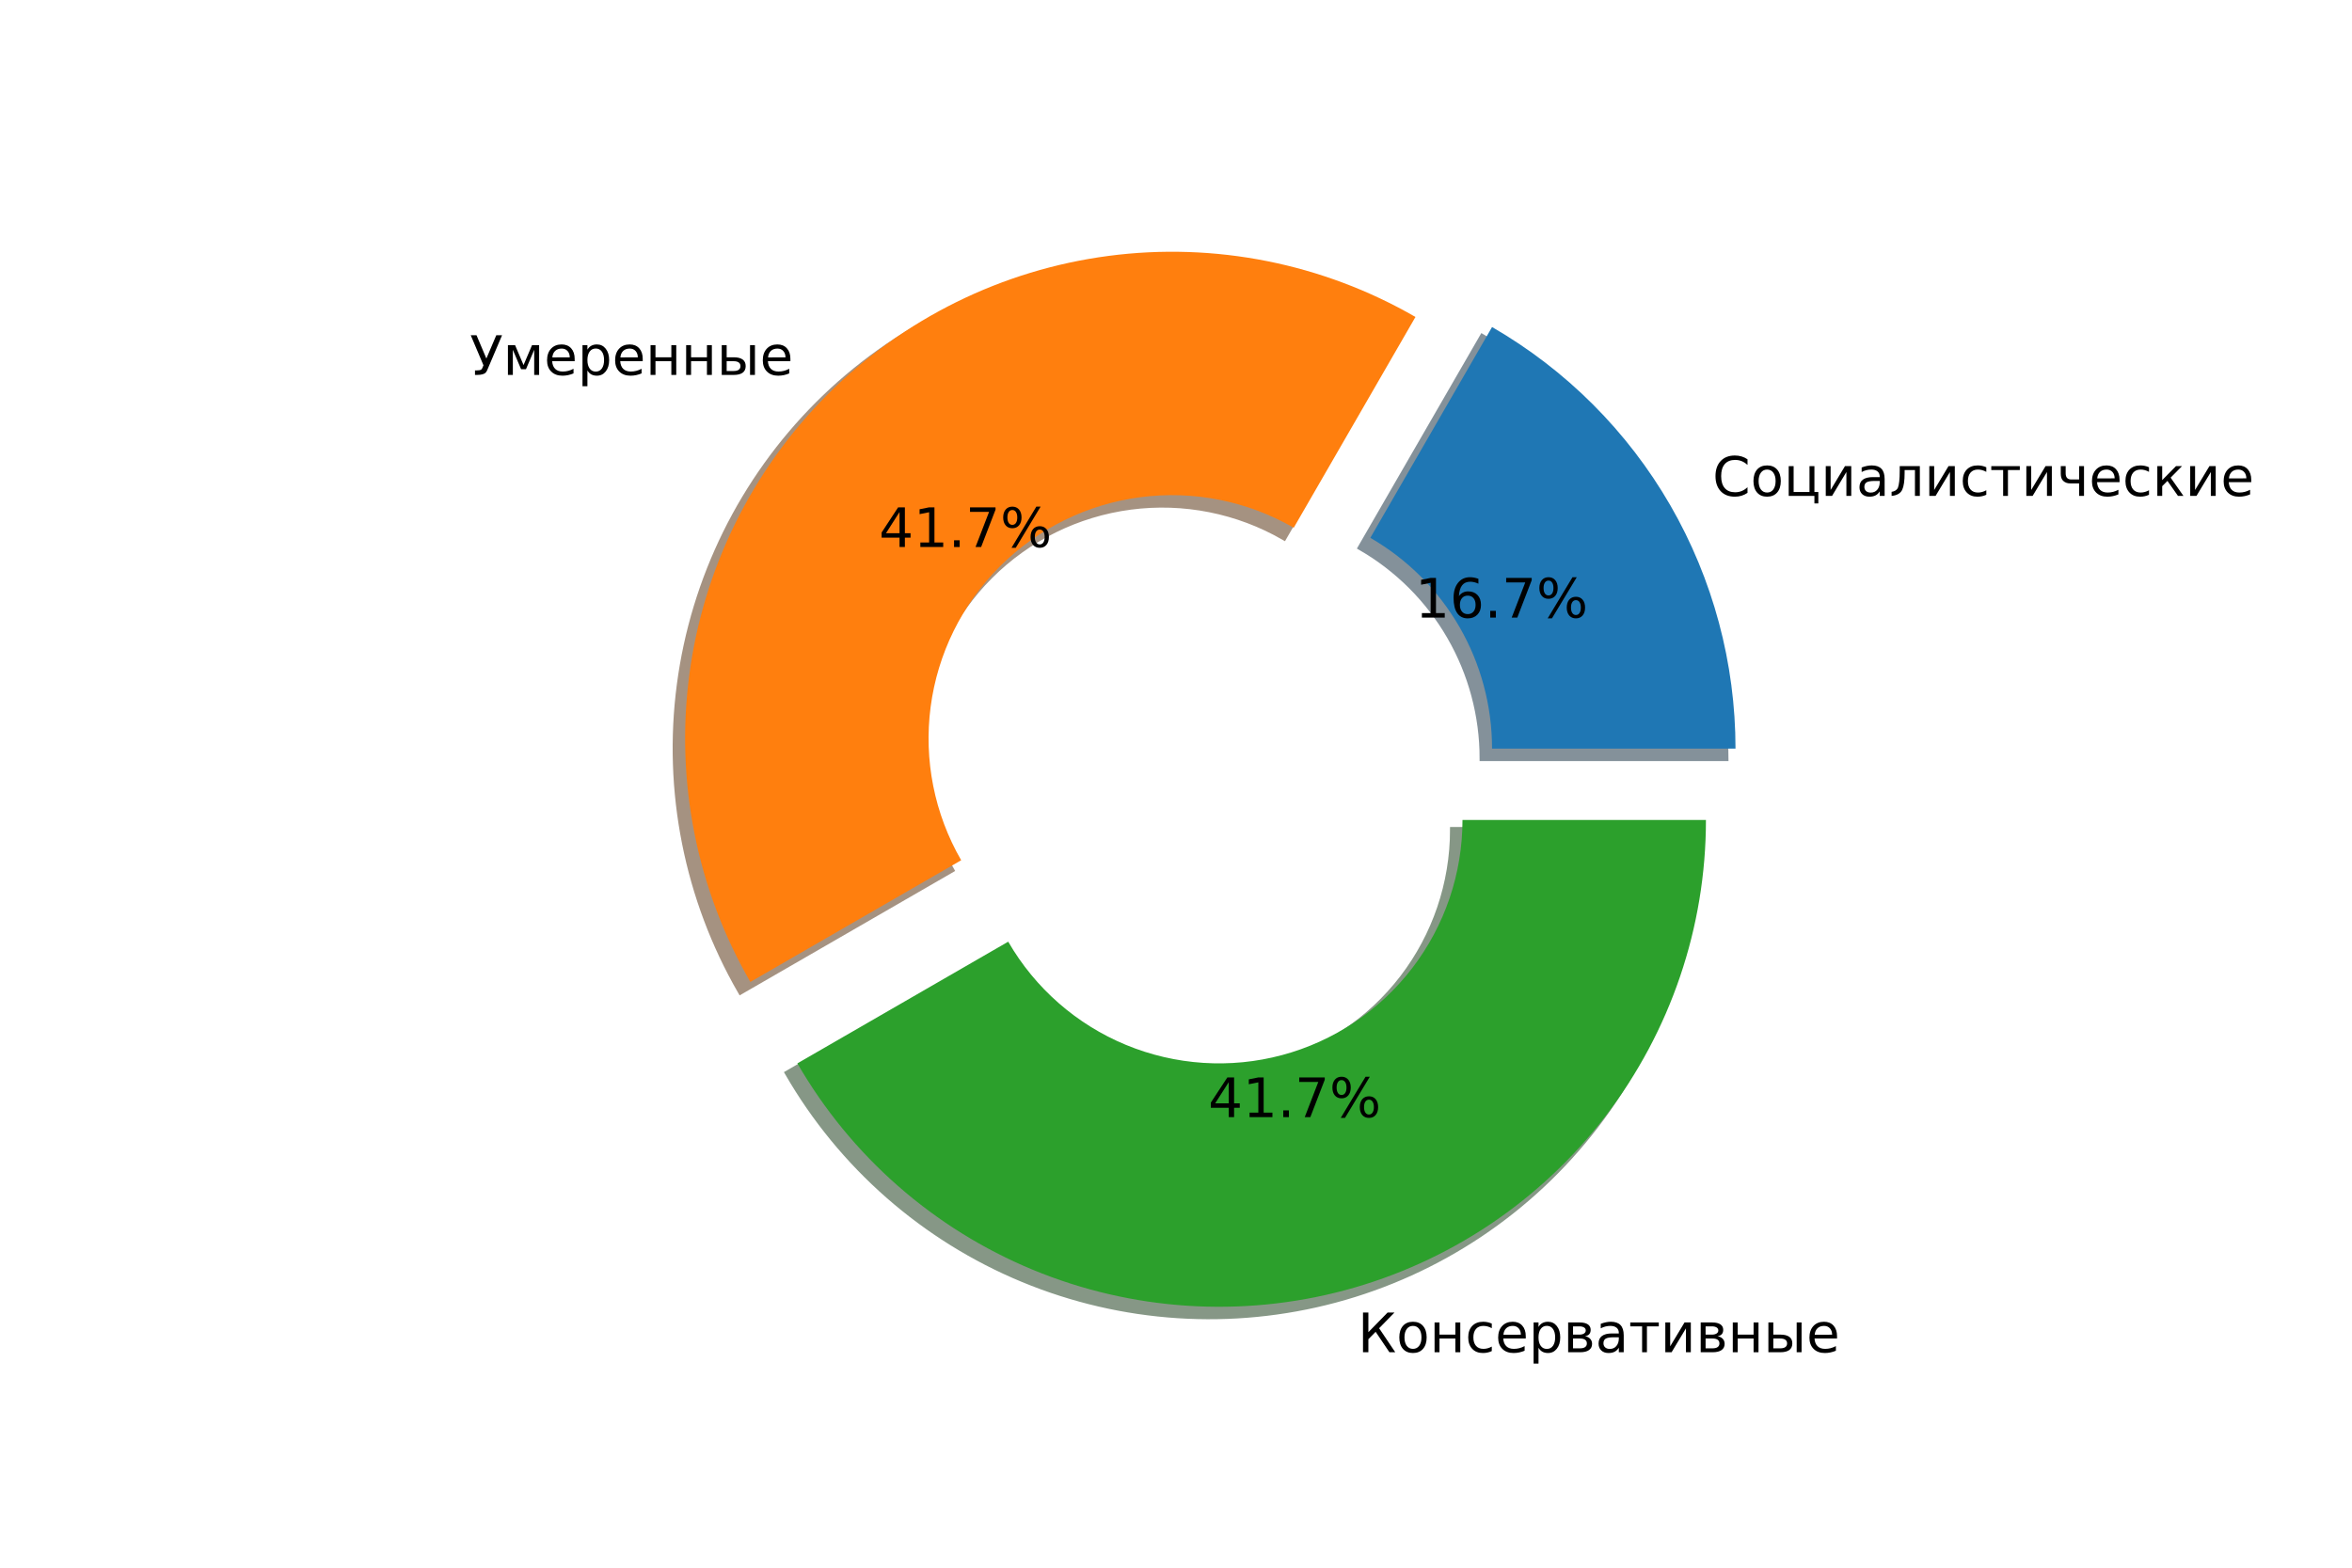
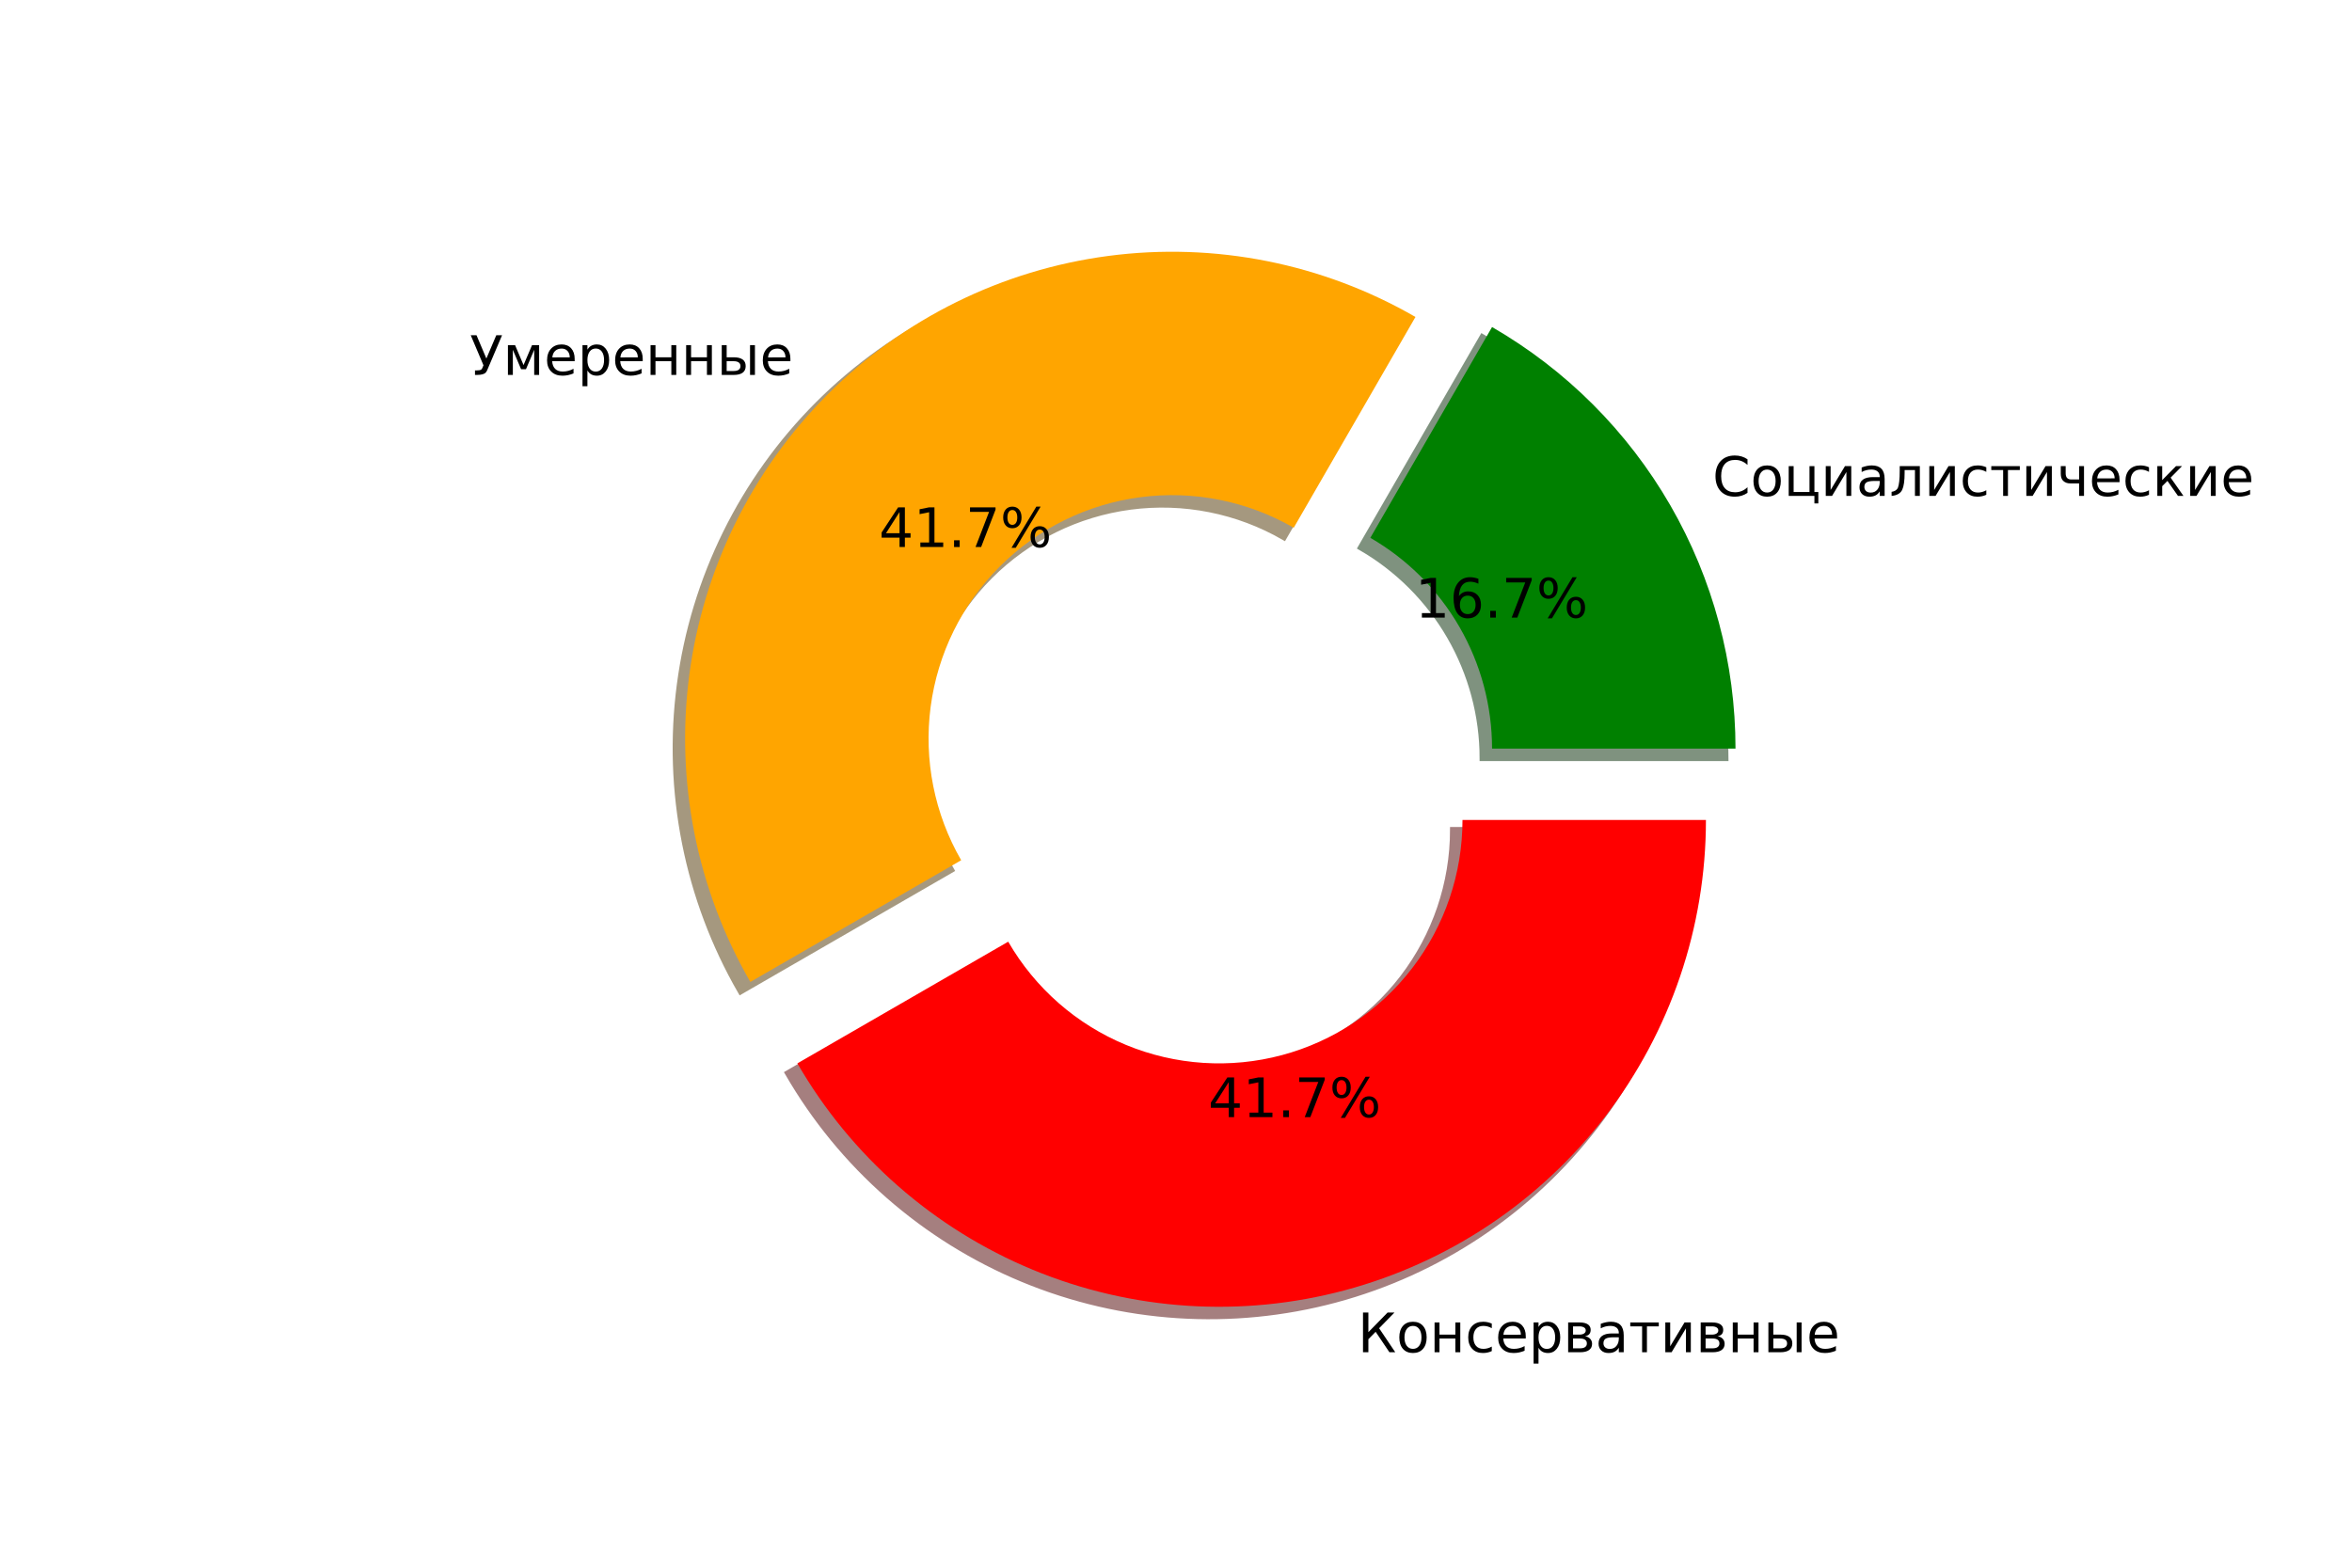
<svg xmlns="http://www.w3.org/2000/svg" xmlns:xlink="http://www.w3.org/1999/xlink" height="288pt" version="1.1" viewBox="0 0 432 288" width="432pt">
  <defs>
    <style type="text/css">*{stroke-linecap:butt;stroke-linejoin:round;}</style>
  </defs>
  <g id="figure_1">
    <g id="patch_1">
      <path d="M 0 288  L 432 288  L 432 0  L 0 0  z " style="fill:none;" />
    </g>
    <g id="axes_1">
      <g id="patch_2">
-         <path d="M 316.978 139.318  C 316.978 123.621 312.845 108.197 304.996 94.603  C 297.148 81.009 285.857 69.718 272.263 61.87  L 249.905 100.594  C 256.702 104.518 262.348 110.164 266.272 116.961  C 270.196 123.758 272.263 131.47 272.263 139.318  L 316.978 139.318  z " style="fill:#092436;opacity:0.5;stroke:#092436;stroke-linejoin:miter;" />
+         <path d="M 316.978 139.318  C 316.978 123.621 312.845 108.197 304.996 94.603  C 297.148 81.009 285.857 69.718 272.263 61.87  L 249.905 100.594  C 256.702 104.518 262.348 110.164 266.272 116.961  C 270.196 123.758 272.263 131.47 272.263 139.318  L 316.978 139.318  z " style="fill:#002600;opacity:0.5;stroke:#002600;stroke-linejoin:miter;" />
      </g>
      <g id="patch_3">
-         <path d="M 258.194 60.018  C 241.148 50.176 221.321 46.232 201.806 48.801  C 182.292 51.371 164.161 60.312 150.243 74.23  C 136.325 88.148 127.384 106.279 124.814 125.793  C 122.245 145.308 126.189 165.135 136.031 182.181  L 174.755 159.824  C 169.834 151.301 167.862 141.387 169.147 131.63  C 170.431 121.872 174.902 112.807 181.861 105.848  C 188.82 98.889 197.885 94.418 207.643 93.134  C 217.4 91.849 227.314 93.821 235.837 98.742  L 258.194 60.018  z " style="fill:#4c2604;opacity:0.5;stroke:#4c2604;stroke-linejoin:miter;" />
+         <path d="M 258.194 60.018  C 241.148 50.176 221.321 46.232 201.806 48.801  C 182.292 51.371 164.161 60.312 150.243 74.23  C 136.325 88.148 127.384 106.279 124.814 125.793  C 122.245 145.308 126.189 165.135 136.031 182.181  L 174.755 159.824  C 169.834 151.301 167.862 141.387 169.147 131.63  C 170.431 121.872 174.902 112.807 181.861 105.848  C 188.82 98.889 197.885 94.418 207.643 93.134  C 217.4 91.849 227.314 93.821 235.837 98.742  L 258.194 60.018  z " style="fill:#4c3200;opacity:0.5;stroke:#4c3200;stroke-linejoin:miter;" />
      </g>
      <g id="patch_4">
-         <path d="M 144.669 197.143  C 154.51 214.189 169.709 227.518 187.894 235.05  C 206.079 242.583 226.251 243.905 245.264 238.811  C 264.276 233.716 281.085 222.485 293.067 206.869  C 305.049 191.254 311.547 172.111 311.547 152.428  L 266.832 152.428  C 266.832 162.27 263.583 171.841 257.592 179.649  C 251.601 187.457 243.197 193.072 233.691 195.619  C 224.184 198.167 214.098 197.505 205.006 193.739  C 195.913 189.973 188.314 183.308 183.393 174.785  L 144.669 197.143  z " style="fill:#0d300d;opacity:0.5;stroke:#0d300d;stroke-linejoin:miter;" />
+         <path d="M 144.669 197.143  C 154.51 214.189 169.709 227.518 187.894 235.05  C 206.079 242.583 226.251 243.905 245.264 238.811  C 264.276 233.716 281.085 222.485 293.067 206.869  C 305.049 191.254 311.547 172.111 311.547 152.428  L 266.832 152.428  C 266.832 162.27 263.583 171.841 257.592 179.649  C 251.601 187.457 243.197 193.072 233.691 195.619  C 224.184 198.167 214.098 197.505 205.006 193.739  C 195.913 189.973 188.314 183.308 183.393 174.785  L 144.669 197.143  z " style="fill:#4c0000;opacity:0.5;stroke:#4c0000;stroke-linejoin:miter;" />
      </g>
      <g id="patch_5">
-         <path d="M 318.766 137.53  C 318.766 121.833 314.633 106.409 306.785 92.815  C 298.936 79.221 287.645 67.93 274.051 60.081  L 251.694 98.805  C 258.491 102.73 264.136 108.375 268.061 115.172  C 271.985 121.969 274.051 129.681 274.051 137.53  L 318.766 137.53  z " style="fill:#1f77b4;" />
+         <path d="M 318.766 137.53  C 318.766 121.833 314.633 106.409 306.785 92.815  C 298.936 79.221 287.645 67.93 274.051 60.081  L 251.694 98.805  C 258.491 102.73 264.136 108.375 268.061 115.172  C 271.985 121.969 274.051 129.681 274.051 137.53  L 318.766 137.53  z " style="fill:#008000;" />
      </g>
      <g id="patch_6">
-         <path d="M 259.983 58.229  C 242.937 48.388 223.109 44.444 203.595 47.013  C 184.08 49.582 165.949 58.523 152.031 72.441  C 138.113 86.359 129.172 104.49 126.603 124.005  C 124.034 143.519 127.978 163.347 137.819 180.392  L 176.544 158.035  C 171.623 149.512 169.651 139.598 170.935 129.841  C 172.22 120.084 176.691 111.018 183.65 104.059  C 190.609 97.1 199.674 92.63 209.431 91.345  C 219.189 90.061 229.102 92.033 237.625 96.953  L 259.983 58.229  z " style="fill:#ff7f0e;" />
+         <path d="M 259.983 58.229  C 242.937 48.388 223.109 44.444 203.595 47.013  C 184.08 49.582 165.949 58.523 152.031 72.441  C 138.113 86.359 129.172 104.49 126.603 124.005  C 124.034 143.519 127.978 163.347 137.819 180.392  L 176.544 158.035  C 171.623 149.512 169.651 139.598 170.935 129.841  C 172.22 120.084 176.691 111.018 183.65 104.059  C 190.609 97.1 199.674 92.63 209.431 91.345  C 219.189 90.061 229.102 92.033 237.625 96.953  L 259.983 58.229  z " style="fill:#ffa500;" />
      </g>
      <g id="patch_7">
-         <path d="M 146.458 195.354  C 156.299 212.4 171.498 225.729 189.683 233.262  C 207.867 240.794 228.04 242.116 247.052 237.022  C 266.064 231.928 282.873 220.696 294.856 205.081  C 306.838 189.465 313.336 170.322 313.336 150.639  L 268.621 150.639  C 268.621 160.481 265.372 170.052 259.381 177.86  C 253.39 185.668 244.985 191.284 235.479 193.831  C 225.973 196.378 215.887 195.717 206.794 191.951  C 197.702 188.184 190.103 181.52 185.182 172.997  L 146.458 195.354  z " style="fill:#2ca02c;" />
+         <path d="M 146.458 195.354  C 156.299 212.4 171.498 225.729 189.683 233.262  C 207.867 240.794 228.04 242.116 247.052 237.022  C 266.064 231.928 282.873 220.696 294.856 205.081  C 306.838 189.465 313.336 170.322 313.336 150.639  L 268.621 150.639  C 268.621 160.481 265.372 170.052 259.381 177.86  C 253.39 185.668 244.985 191.284 235.479 193.831  C 225.973 196.378 215.887 195.717 206.794 191.951  C 197.702 188.184 190.103 181.52 185.182 172.997  L 146.458 195.354  z " style="fill:#ff0000;" />
      </g>
      <g id="matplotlib.axis_1" />
      <g id="matplotlib.axis_2" />
      <g id="text_1">
        <g transform="translate(314.5296 91.10265)scale(0.1 -0.1)">
          <defs>
            <path d="M 64.406 67.281  L 64.406 56.891  Q 59.422 61.531 53.781 63.812  Q 48.141 66.109 41.797 66.109  Q 29.297 66.109 22.656 58.469  Q 16.016 50.828 16.016 36.375  Q 16.016 21.969 22.656 14.328  Q 29.297 6.688 41.797 6.688  Q 48.141 6.688 53.781 8.984  Q 59.422 11.281 64.406 15.922  L 64.406 5.609  Q 59.234 2.094 53.438 0.328  Q 47.656 -1.422 41.219 -1.422  Q 24.656 -1.422 15.125 8.703  Q 5.609 18.844 5.609 36.375  Q 5.609 53.953 15.125 64.078  Q 24.656 74.219 41.219 74.219  Q 47.75 74.219 53.531 72.484  Q 59.328 70.75 64.406 67.281  z " id="DejaVuSans-1057" />
            <path d="M 30.609 48.391  Q 23.391 48.391 19.188 42.75  Q 14.984 37.109 14.984 27.297  Q 14.984 17.484 19.156 11.844  Q 23.344 6.203 30.609 6.203  Q 37.797 6.203 41.984 11.859  Q 46.188 17.531 46.188 27.297  Q 46.188 37.016 41.984 42.703  Q 37.797 48.391 30.609 48.391  z M 30.609 56  Q 42.328 56 49.016 48.375  Q 55.719 40.766 55.719 27.297  Q 55.719 13.875 49.016 6.219  Q 42.328 -1.422 30.609 -1.422  Q 18.844 -1.422 12.172 6.219  Q 5.516 13.875 5.516 27.297  Q 5.516 40.766 12.172 48.375  Q 18.844 56 30.609 56  z " id="DejaVuSans-1086" />
            <path d="M 56.297 0  L 9.078 0  L 9.078 54.688  L 18.109 54.688  L 18.109 7.172  L 47.266 7.172  L 47.266 54.688  L 56.297 54.688  L 56.297 7.172  L 63.484 7.172  L 63.484 -13.812  L 56.297 -13.812  z " id="DejaVuSans-1094" />
            <path d="M 55.906 54.688  L 55.906 0  L 46.969 0  L 46.969 43.891  L 20.609 0  L 9.078 0  L 9.078 54.688  L 18.016 54.688  L 18.016 10.891  L 44.344 54.688  z " id="DejaVuSans-1080" />
            <path d="M 34.281 27.484  Q 23.391 27.484 19.188 25  Q 14.984 22.516 14.984 16.5  Q 14.984 11.719 18.141 8.906  Q 21.297 6.109 26.703 6.109  Q 34.188 6.109 38.703 11.406  Q 43.219 16.703 43.219 25.484  L 43.219 27.484  z M 52.203 31.203  L 52.203 0  L 43.219 0  L 43.219 8.297  Q 40.141 3.328 35.547 0.953  Q 30.953 -1.422 24.312 -1.422  Q 15.922 -1.422 10.953 3.297  Q 6 8.016 6 15.922  Q 6 25.141 12.172 29.828  Q 18.359 34.516 30.609 34.516  L 43.219 34.516  L 43.219 35.406  Q 43.219 41.609 39.141 45  Q 35.062 48.391 27.688 48.391  Q 23 48.391 18.547 47.266  Q 14.109 46.141 10.016 43.891  L 10.016 52.203  Q 14.938 54.109 19.578 55.047  Q 24.219 56 28.609 56  Q 40.484 56 46.344 49.844  Q 52.203 43.703 52.203 31.203  z " id="DejaVuSans-1072" />
            <path d="M 3.719 0  L 3.719 7.469  Q 12.594 8.844 15.328 14.984  Q 18.656 23.641 18.656 45.75  L 18.656 54.688  L 55.609 54.688  L 55.609 0  L 46.625 0  L 46.625 47.516  L 27.641 47.516  L 27.641 42.094  Q 27.641 21 23.344 11.531  Q 18.75 1.422 3.719 0  z " id="DejaVuSans-1083" />
            <path d="M 48.781 52.594  L 48.781 44.188  Q 44.969 46.297 41.141 47.344  Q 37.312 48.391 33.406 48.391  Q 24.656 48.391 19.812 42.844  Q 14.984 37.312 14.984 27.297  Q 14.984 17.281 19.812 11.734  Q 24.656 6.203 33.406 6.203  Q 37.312 6.203 41.141 7.25  Q 44.969 8.297 48.781 10.406  L 48.781 2.094  Q 45.016 0.344 40.984 -0.531  Q 36.969 -1.422 32.422 -1.422  Q 20.062 -1.422 12.781 6.344  Q 5.516 14.109 5.516 27.297  Q 5.516 40.672 12.859 48.328  Q 20.219 56 33.016 56  Q 37.156 56 41.109 55.141  Q 45.062 54.297 48.781 52.594  z " id="DejaVuSans-1089" />
            <path d="M 2.938 54.688  L 55.328 54.688  L 55.328 47.516  L 33.547 47.516  L 33.547 0  L 24.703 0  L 24.703 47.516  L 2.938 47.516  z " id="DejaVuSans-1090" />
            <path d="M 41.016 0  L 41.016 23  L 24.266 23  Q 16.797 23 11.812 27.641  Q 7.328 31.844 7.328 40.828  L 7.328 54.688  L 16.312 54.688  L 16.312 41.656  Q 16.312 35.938 18.844 33.062  Q 21.438 30.172 26.516 30.172  L 41.016 30.172  L 41.016 54.688  L 50 54.688  L 50 0  z " id="DejaVuSans-1095" />
            <path d="M 56.203 29.594  L 56.203 25.203  L 14.891 25.203  Q 15.484 15.922 20.484 11.062  Q 25.484 6.203 34.422 6.203  Q 39.594 6.203 44.453 7.469  Q 49.312 8.734 54.109 11.281  L 54.109 2.781  Q 49.266 0.734 44.188 -0.344  Q 39.109 -1.422 33.891 -1.422  Q 20.797 -1.422 13.156 6.188  Q 5.516 13.812 5.516 26.812  Q 5.516 40.234 12.766 48.109  Q 20.016 56 32.328 56  Q 43.359 56 49.781 48.891  Q 56.203 41.797 56.203 29.594  z M 47.219 32.234  Q 47.125 39.594 43.094 43.984  Q 39.062 48.391 32.422 48.391  Q 24.906 48.391 20.391 44.141  Q 15.875 39.891 15.188 32.172  z " id="DejaVuSans-1077" />
            <path d="M 9.078 54.688  L 18.016 54.688  L 18.016 29  L 43.359 54.688  L 54.391 54.688  L 33.5 33.547  L 57.078 0  L 47.016 0  L 27.641 27.594  L 18.016 17.828  L 18.016 0  L 9.078 0  z " id="DejaVuSans-1082" />
          </defs>
          <use xlink:href="#DejaVuSans-1057" />
          <use x="69.824" xlink:href="#DejaVuSans-1086" />
          <use x="131.006" xlink:href="#DejaVuSans-1094" />
          <use x="199.072" xlink:href="#DejaVuSans-1080" />
          <use x="264.062" xlink:href="#DejaVuSans-1072" />
          <use x="325.342" xlink:href="#DejaVuSans-1083" />
          <use x="389.258" xlink:href="#DejaVuSans-1080" />
          <use x="454.248" xlink:href="#DejaVuSans-1089" />
          <use x="509.229" xlink:href="#DejaVuSans-1090" />
          <use x="567.48" xlink:href="#DejaVuSans-1080" />
          <use x="632.471" xlink:href="#DejaVuSans-1095" />
          <use x="691.553" xlink:href="#DejaVuSans-1077" />
          <use x="753.076" xlink:href="#DejaVuSans-1089" />
          <use x="808.057" xlink:href="#DejaVuSans-1082" />
          <use x="868.457" xlink:href="#DejaVuSans-1080" />
          <use x="933.447" xlink:href="#DejaVuSans-1077" />
        </g>
      </g>
      <g id="text_2">
        <g transform="translate(259.9218 113.4601)scale(0.1 -0.1)">
          <defs>
            <path d="M 12.406 8.297  L 28.516 8.297  L 28.516 63.922  L 10.984 60.406  L 10.984 69.391  L 28.422 72.906  L 38.281 72.906  L 38.281 8.297  L 54.391 8.297  L 54.391 0  L 12.406 0  z " id="DejaVuSans-49" />
            <path d="M 33.016 40.375  Q 26.375 40.375 22.484 35.828  Q 18.609 31.297 18.609 23.391  Q 18.609 15.531 22.484 10.953  Q 26.375 6.391 33.016 6.391  Q 39.656 6.391 43.531 10.953  Q 47.406 15.531 47.406 23.391  Q 47.406 31.297 43.531 35.828  Q 39.656 40.375 33.016 40.375  z M 52.594 71.297  L 52.594 62.312  Q 48.875 64.062 45.094 64.984  Q 41.312 65.922 37.594 65.922  Q 27.828 65.922 22.672 59.328  Q 17.531 52.734 16.797 39.406  Q 19.672 43.656 24.016 45.922  Q 28.375 48.188 33.594 48.188  Q 44.578 48.188 50.953 41.516  Q 57.328 34.859 57.328 23.391  Q 57.328 12.156 50.688 5.359  Q 44.047 -1.422 33.016 -1.422  Q 20.359 -1.422 13.672 8.266  Q 6.984 17.969 6.984 36.375  Q 6.984 53.656 15.188 63.938  Q 23.391 74.219 37.203 74.219  Q 40.922 74.219 44.703 73.484  Q 48.484 72.75 52.594 71.297  z " id="DejaVuSans-54" />
            <path d="M 10.688 12.406  L 21 12.406  L 21 0  L 10.688 0  z " id="DejaVuSans-46" />
            <path d="M 8.203 72.906  L 55.078 72.906  L 55.078 68.703  L 28.609 0  L 18.312 0  L 43.219 64.594  L 8.203 64.594  z " id="DejaVuSans-55" />
            <path d="M 72.703 32.078  Q 68.453 32.078 66.031 28.469  Q 63.625 24.859 63.625 18.406  Q 63.625 12.062 66.031 8.422  Q 68.453 4.781 72.703 4.781  Q 76.859 4.781 79.266 8.422  Q 81.688 12.062 81.688 18.406  Q 81.688 24.812 79.266 28.438  Q 76.859 32.078 72.703 32.078  z M 72.703 38.281  Q 80.422 38.281 84.953 32.906  Q 89.5 27.547 89.5 18.406  Q 89.5 9.281 84.938 3.922  Q 80.375 -1.422 72.703 -1.422  Q 64.891 -1.422 60.344 3.922  Q 55.812 9.281 55.812 18.406  Q 55.812 27.594 60.375 32.938  Q 64.938 38.281 72.703 38.281  z M 22.312 68.016  Q 18.109 68.016 15.688 64.375  Q 13.281 60.75 13.281 54.391  Q 13.281 47.953 15.672 44.328  Q 18.062 40.719 22.312 40.719  Q 26.562 40.719 28.969 44.328  Q 31.391 47.953 31.391 54.391  Q 31.391 60.688 28.953 64.344  Q 26.516 68.016 22.312 68.016  z M 66.406 74.219  L 74.219 74.219  L 28.609 -1.422  L 20.797 -1.422  z M 22.312 74.219  Q 30.031 74.219 34.609 68.875  Q 39.203 63.531 39.203 54.391  Q 39.203 45.172 34.641 39.844  Q 30.078 34.516 22.312 34.516  Q 14.547 34.516 10.031 39.859  Q 5.516 45.219 5.516 54.391  Q 5.516 63.484 10.047 68.844  Q 14.594 74.219 22.312 74.219  z " id="DejaVuSans-37" />
          </defs>
          <use xlink:href="#DejaVuSans-49" />
          <use x="63.623" xlink:href="#DejaVuSans-54" />
          <use x="127.246" xlink:href="#DejaVuSans-46" />
          <use x="159.033" xlink:href="#DejaVuSans-55" />
          <use x="222.656" xlink:href="#DejaVuSans-37" />
        </g>
      </g>
      <g id="text_3">
        <g transform="translate(86.29206 68.87682)scale(0.1 -0.1)">
          <defs>
            <path d="M 31.984 8.844  Q 30.953 6.391 29.391 4.547  Q 25.531 0 13.281 0  L 9.516 0  L 9.516 8.297  L 12.594 8.297  Q 18.406 8.297 20.656 9.625  Q 22.016 10.453 22.906 12.5  L 25.094 17.672  L 1.703 72.906  L 12.312 72.906  L 30.422 30.125  L 48.641 72.906  L 59.234 72.906  z " id="DejaVuSans-1059" />
            <path d="M 9.078 54.688  L 22.219 54.688  L 37.75 18.062  L 53.328 54.688  L 66.359 54.688  L 66.359 0  L 57.328 0  L 57.328 46.094  L 42.234 10.5  L 33.25 10.5  L 18.109 46.094  L 18.109 0  L 9.078 0  z " id="DejaVuSans-1084" />
            <path d="M 18.109 8.203  L 18.109 -20.797  L 9.078 -20.797  L 9.078 54.688  L 18.109 54.688  L 18.109 46.391  Q 20.953 51.266 25.266 53.625  Q 29.594 56 35.594 56  Q 45.562 56 51.781 48.094  Q 58.016 40.188 58.016 27.297  Q 58.016 14.406 51.781 6.484  Q 45.562 -1.422 35.594 -1.422  Q 29.594 -1.422 25.266 0.953  Q 20.953 3.328 18.109 8.203  z M 48.688 27.297  Q 48.688 37.203 44.609 42.844  Q 40.531 48.484 33.406 48.484  Q 26.266 48.484 22.188 42.844  Q 18.109 37.203 18.109 27.297  Q 18.109 17.391 22.188 11.75  Q 26.266 6.109 33.406 6.109  Q 40.531 6.109 44.609 11.75  Q 48.688 17.391 48.688 27.297  z " id="DejaVuSans-1088" />
            <path d="M 9.078 54.688  L 18.109 54.688  L 18.109 32.375  L 47.266 32.375  L 47.266 54.688  L 56.297 54.688  L 56.297 0  L 47.266 0  L 47.266 25.203  L 18.109 25.203  L 18.109 0  L 9.078 0  z " id="DejaVuSans-1085" />
            <path d="M 61.047 54.688  L 70.031 54.688  L 70.031 0  L 61.047 0  z M 65.547 56  z M 43.453 16.219  Q 43.453 20.609 40.25 22.906  Q 37.062 25.203 30.906 25.203  L 18.109 25.203  L 18.109 7.172  L 30.906 7.172  Q 37.062 7.172 40.25 9.484  Q 43.453 11.812 43.453 16.219  z M 9.078 54.688  L 18.109 54.688  L 18.109 32.375  L 31.297 32.375  Q 41.75 32.375 47.391 28.391  Q 53.031 24.422 53.031 16.219  Q 53.031 8.016 47.391 4  Q 41.75 0 31.297 0  L 9.078 0  z " id="DejaVuSans-1099" />
          </defs>
          <use xlink:href="#DejaVuSans-1059" />
          <use x="60.938" xlink:href="#DejaVuSans-1084" />
          <use x="136.377" xlink:href="#DejaVuSans-1077" />
          <use x="197.9" xlink:href="#DejaVuSans-1088" />
          <use x="261.377" xlink:href="#DejaVuSans-1077" />
          <use x="322.9" xlink:href="#DejaVuSans-1085" />
          <use x="388.281" xlink:href="#DejaVuSans-1085" />
          <use x="453.662" xlink:href="#DejaVuSans-1099" />
          <use x="532.617" xlink:href="#DejaVuSans-1077" />
        </g>
      </g>
      <g id="text_4">
        <g transform="translate(161.4423 100.495)scale(0.1 -0.1)">
          <defs>
            <path d="M 37.797 64.312  L 12.891 25.391  L 37.797 25.391  z M 35.203 72.906  L 47.609 72.906  L 47.609 25.391  L 58.016 25.391  L 58.016 17.188  L 47.609 17.188  L 47.609 0  L 37.797 0  L 37.797 17.188  L 4.891 17.188  L 4.891 26.703  z " id="DejaVuSans-52" />
          </defs>
          <use xlink:href="#DejaVuSans-52" />
          <use x="63.623" xlink:href="#DejaVuSans-49" />
          <use x="127.246" xlink:href="#DejaVuSans-46" />
          <use x="159.033" xlink:href="#DejaVuSans-55" />
          <use x="222.656" xlink:href="#DejaVuSans-37" />
        </g>
      </g>
      <g id="text_5">
        <g transform="translate(249.3668 248.4197)scale(0.1 -0.1)">
          <defs>
            <path d="M 9.812 72.906  L 19.672 72.906  L 19.672 36.859  L 54.938 72.906  L 67.578 72.906  L 39.406 44.094  L 69.047 0  L 58.297 0  L 33.016 37.547  L 19.672 23.922  L 19.672 0  L 9.812 0  z " id="DejaVuSans-1050" />
            <path d="M 18.062 25.203  L 18.062 7.172  L 30.859 7.172  Q 37.016 7.172 40.234 9.484  Q 43.453 11.812 43.453 16.219  Q 43.453 20.609 40.234 22.906  Q 37.016 25.203 30.859 25.203  z M 18.062 47.516  L 18.062 32.375  L 29.891 32.375  Q 34.969 32.375 38.188 34.391  Q 41.406 36.422 41.406 40.047  Q 41.406 43.656 38.188 45.578  Q 34.969 47.516 29.891 47.516  z M 9.078 54.688  L 30.469 54.688  Q 40.094 54.688 45.266 51.172  Q 50.438 47.656 50.438 41.156  Q 50.438 36.141 47.797 33.172  Q 45.172 30.219 39.984 29.5  Q 46.188 28.328 49.609 24.609  Q 53.031 20.906 53.031 15.328  Q 53.031 8.016 47.391 4  Q 41.75 0 31.297 0  L 9.078 0  z " id="DejaVuSans-1074" />
          </defs>
          <use xlink:href="#DejaVuSans-1050" />
          <use x="70.996" xlink:href="#DejaVuSans-1086" />
          <use x="132.178" xlink:href="#DejaVuSans-1085" />
          <use x="197.559" xlink:href="#DejaVuSans-1089" />
          <use x="252.539" xlink:href="#DejaVuSans-1077" />
          <use x="314.062" xlink:href="#DejaVuSans-1088" />
          <use x="377.539" xlink:href="#DejaVuSans-1074" />
          <use x="436.475" xlink:href="#DejaVuSans-1072" />
          <use x="497.754" xlink:href="#DejaVuSans-1090" />
          <use x="556.006" xlink:href="#DejaVuSans-1080" />
          <use x="620.996" xlink:href="#DejaVuSans-1074" />
          <use x="679.932" xlink:href="#DejaVuSans-1085" />
          <use x="745.312" xlink:href="#DejaVuSans-1099" />
          <use x="824.268" xlink:href="#DejaVuSans-1077" />
        </g>
      </g>
      <g id="text_6">
        <g transform="translate(221.9101 205.2284)scale(0.1 -0.1)">
          <use xlink:href="#DejaVuSans-52" />
          <use x="63.623" xlink:href="#DejaVuSans-49" />
          <use x="127.246" xlink:href="#DejaVuSans-46" />
          <use x="159.033" xlink:href="#DejaVuSans-55" />
          <use x="222.656" xlink:href="#DejaVuSans-37" />
        </g>
      </g>
    </g>
  </g>
</svg>
